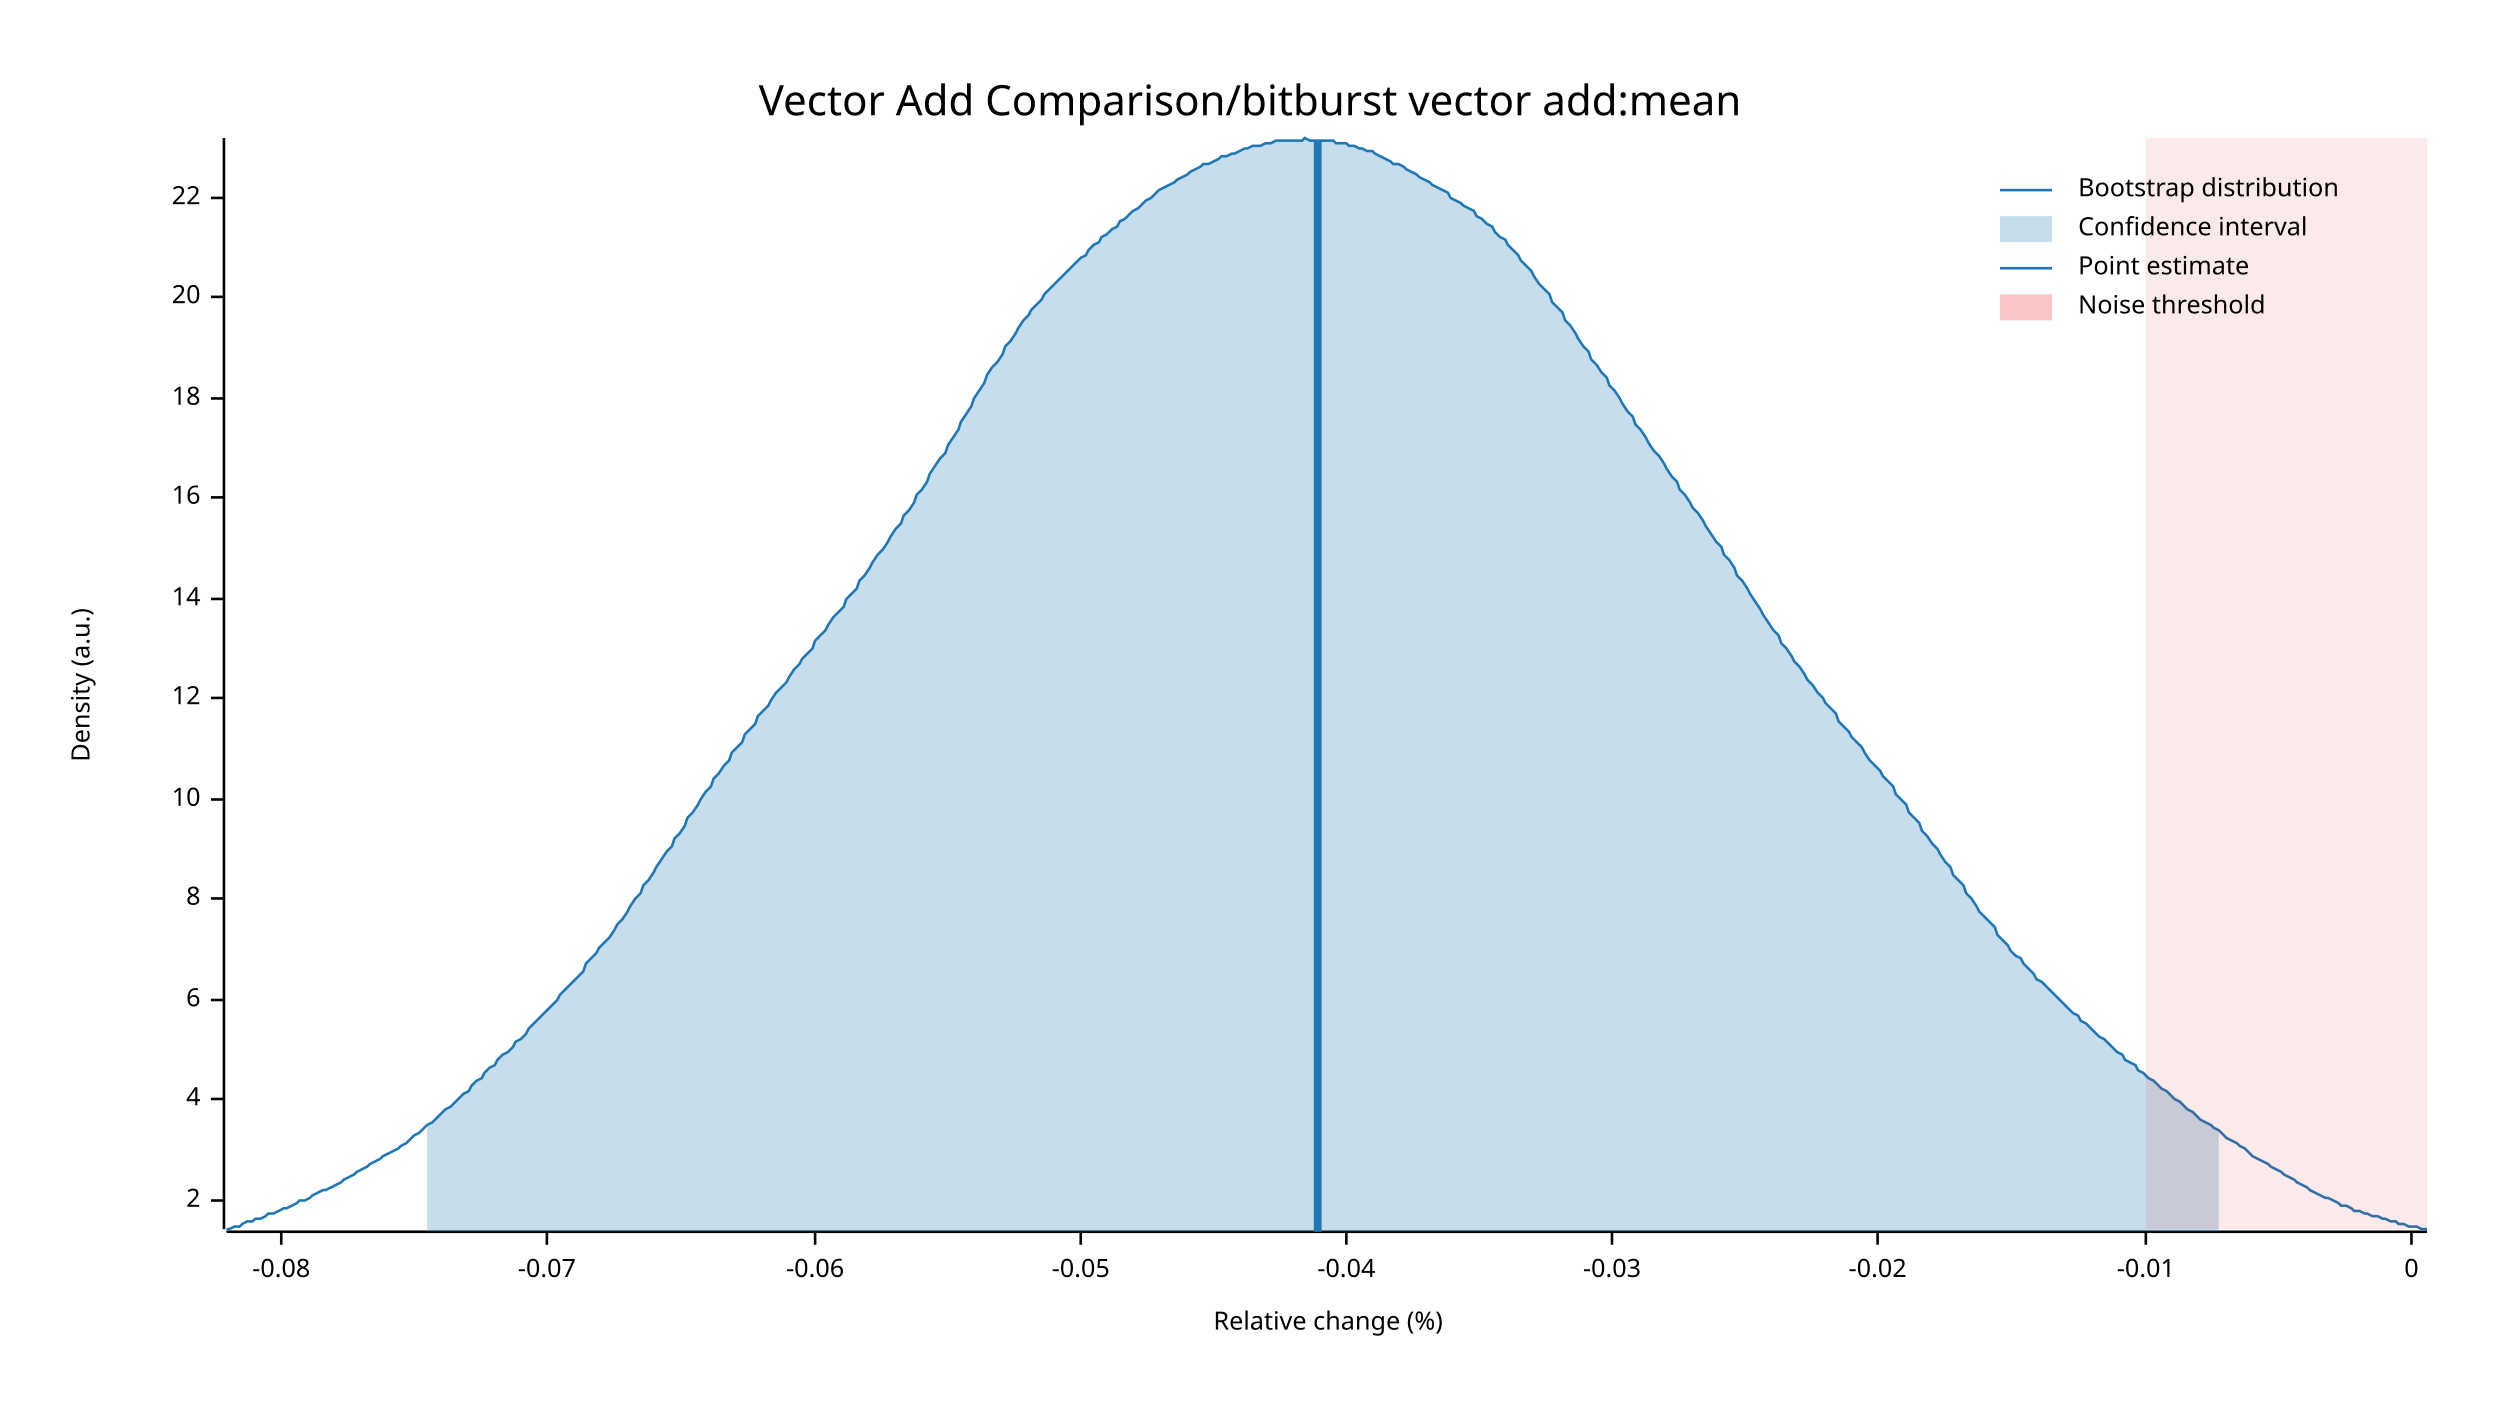
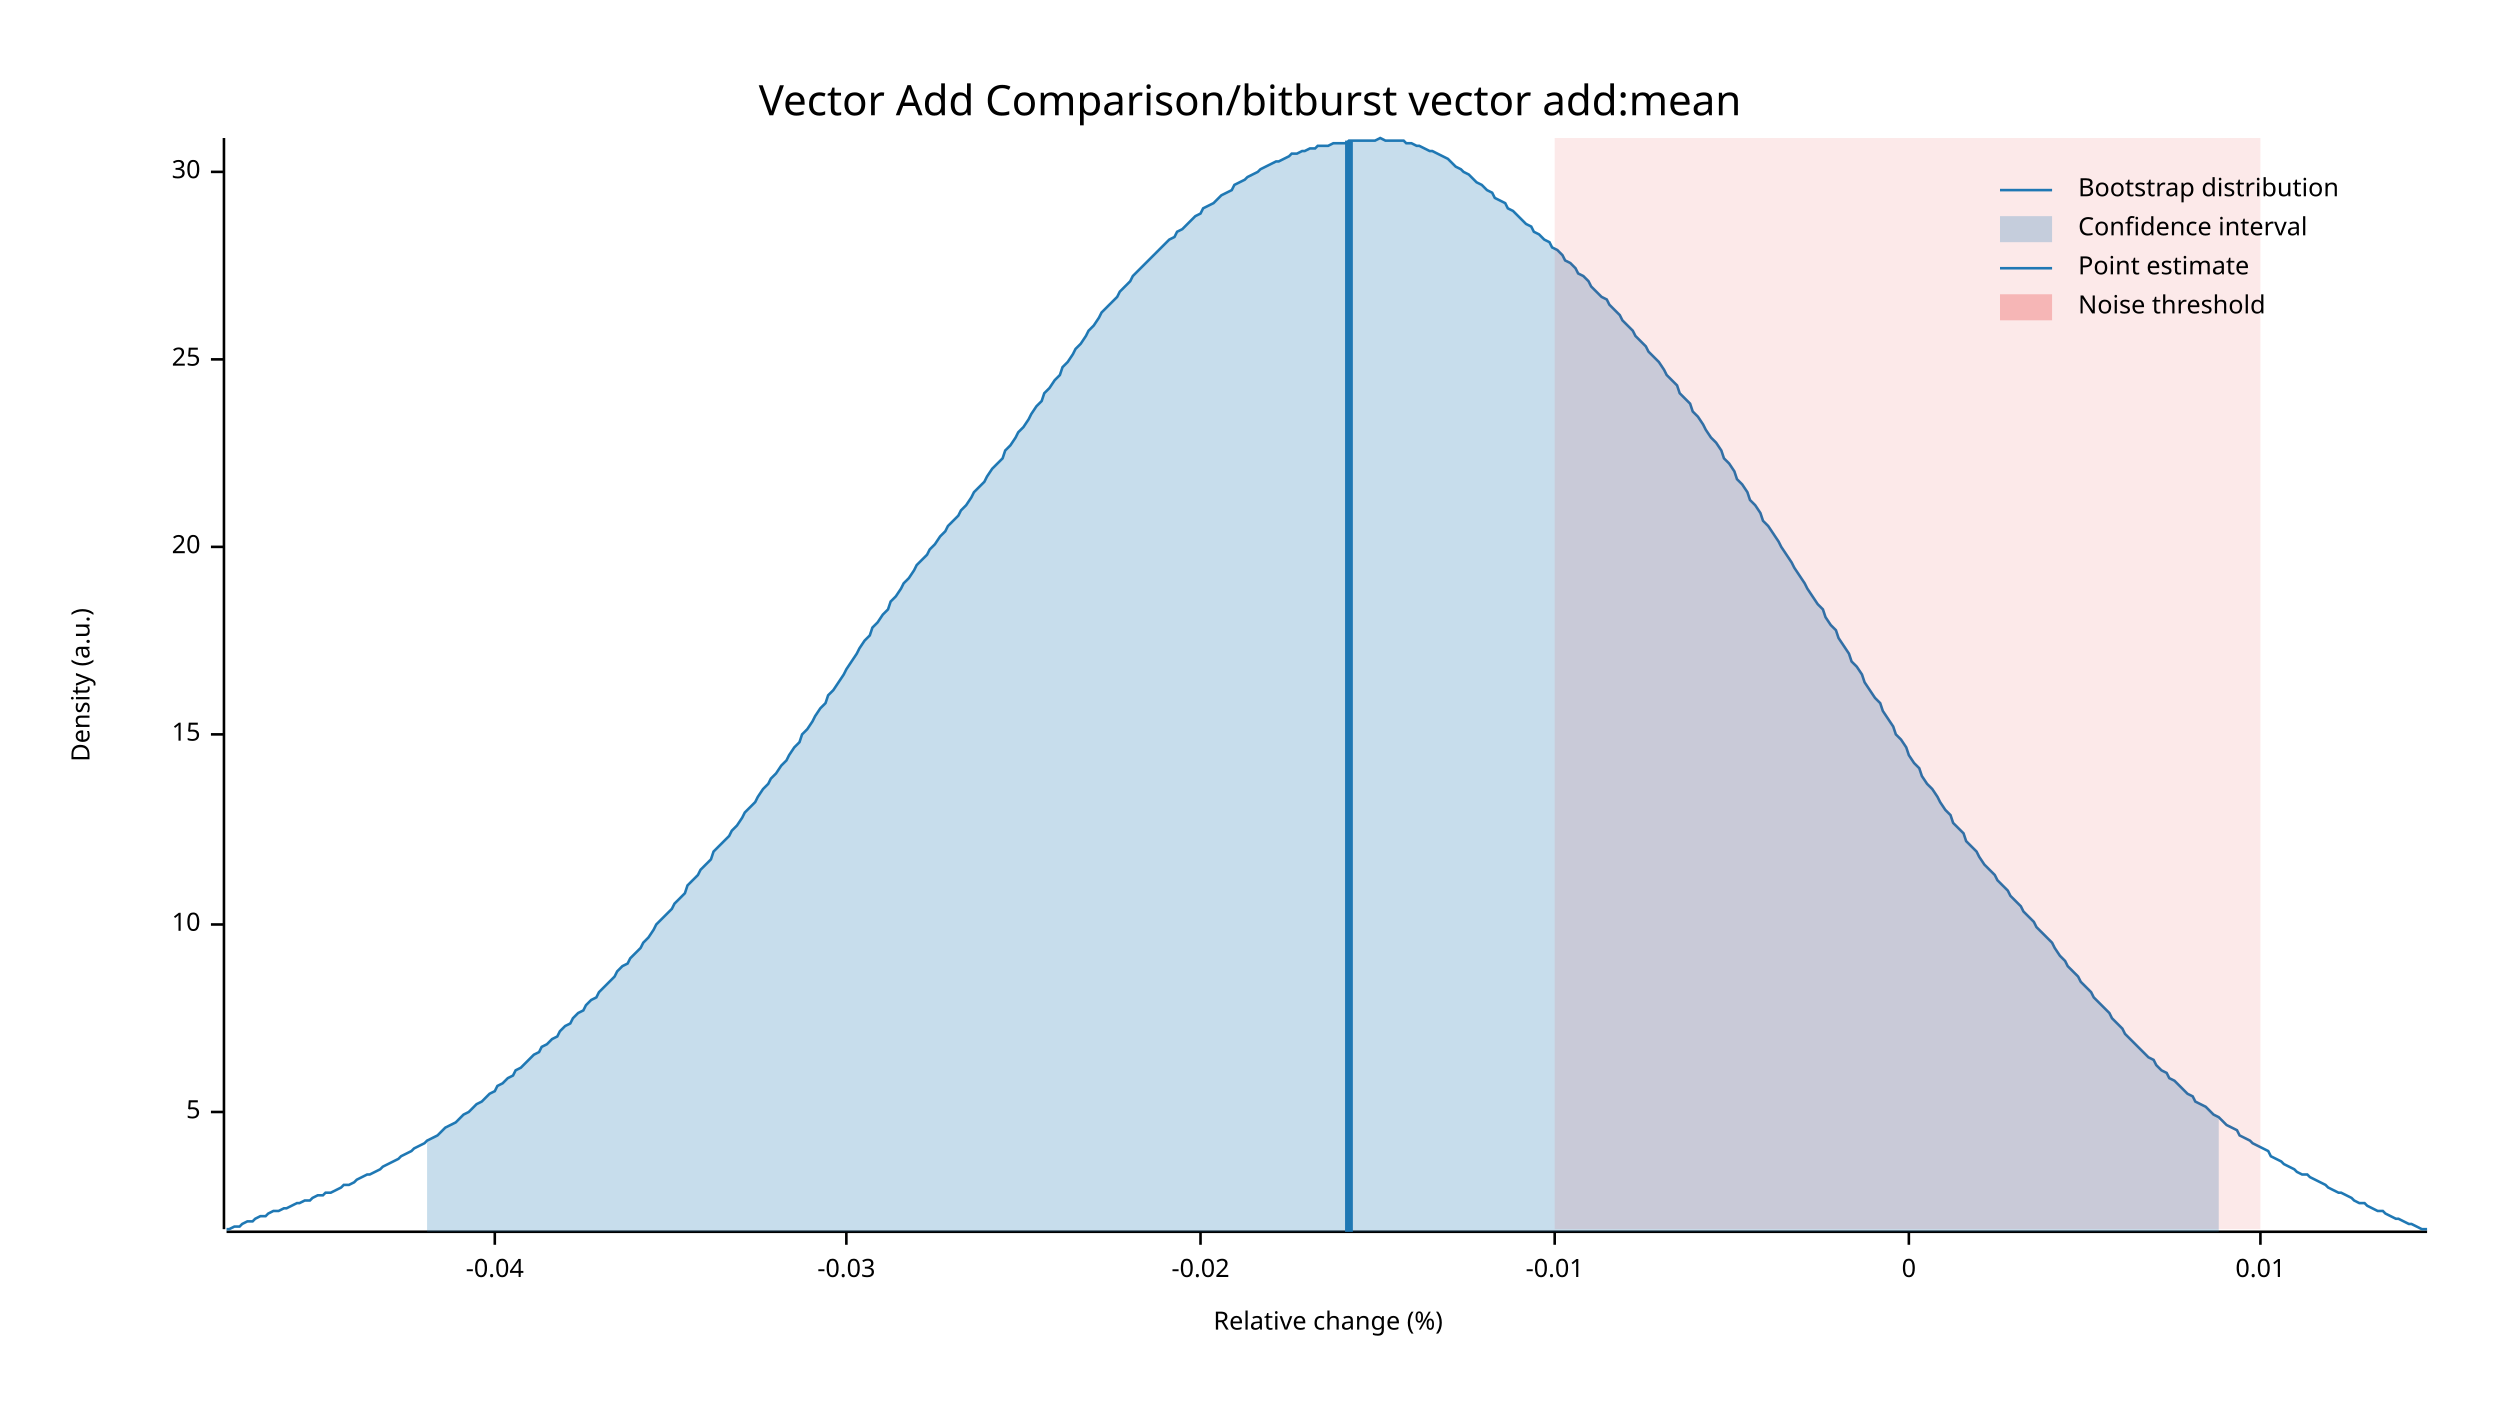
<svg xmlns="http://www.w3.org/2000/svg" width="960" height="540" viewBox="0 0 960 540">
  <text x="480" y="32" dy="0.76em" text-anchor="middle" font-family="sans-serif" font-size="16.129" opacity="1" fill="#000000">
Vector Add Comparison/bitburst vector add:mean
</text>
  <text x="27" y="263" dy="0.76em" text-anchor="middle" font-family="sans-serif" font-size="9.677" opacity="1" fill="#000000" transform="rotate(270, 27, 263)">
Density (a.u.)
</text>
  <text x="510" y="513" dy="-0.5ex" text-anchor="middle" font-family="sans-serif" font-size="9.677" opacity="1" fill="#000000">
Relative change (%)
</text>
  <polyline fill="none" opacity="1" stroke="#000000" stroke-width="1" points="86,53 86,472 " />
-   <text x="77" y="461" dy="0.5ex" text-anchor="end" font-family="sans-serif" font-size="9.677" opacity="1" fill="#000000">
- 2
+   <text x="77" y="427" dy="0.5ex" text-anchor="end" font-family="sans-serif" font-size="9.677" opacity="1" fill="#000000">
+ 5
</text>
-   <polyline fill="none" opacity="1" stroke="#000000" stroke-width="1" points="81,461 86,461 " />
-   <text x="77" y="422" dy="0.5ex" text-anchor="end" font-family="sans-serif" font-size="9.677" opacity="1" fill="#000000">
- 4
- </text>
-   <polyline fill="none" opacity="1" stroke="#000000" stroke-width="1" points="81,422 86,422 " />
-   <text x="77" y="384" dy="0.5ex" text-anchor="end" font-family="sans-serif" font-size="9.677" opacity="1" fill="#000000">
- 6
- </text>
-   <polyline fill="none" opacity="1" stroke="#000000" stroke-width="1" points="81,384 86,384 " />
-   <text x="77" y="345" dy="0.5ex" text-anchor="end" font-family="sans-serif" font-size="9.677" opacity="1" fill="#000000">
- 8
- </text>
-   <polyline fill="none" opacity="1" stroke="#000000" stroke-width="1" points="81,345 86,345 " />
-   <text x="77" y="307" dy="0.5ex" text-anchor="end" font-family="sans-serif" font-size="9.677" opacity="1" fill="#000000">
+   <polyline fill="none" opacity="1" stroke="#000000" stroke-width="1" points="81,427 86,427 " />
+   <text x="77" y="355" dy="0.5ex" text-anchor="end" font-family="sans-serif" font-size="9.677" opacity="1" fill="#000000">
10
</text>
-   <polyline fill="none" opacity="1" stroke="#000000" stroke-width="1" points="81,307 86,307 " />
-   <text x="77" y="268" dy="0.5ex" text-anchor="end" font-family="sans-serif" font-size="9.677" opacity="1" fill="#000000">
- 12
+   <polyline fill="none" opacity="1" stroke="#000000" stroke-width="1" points="81,355 86,355 " />
+   <text x="77" y="282" dy="0.5ex" text-anchor="end" font-family="sans-serif" font-size="9.677" opacity="1" fill="#000000">
+ 15
</text>
-   <polyline fill="none" opacity="1" stroke="#000000" stroke-width="1" points="81,268 86,268 " />
-   <text x="77" y="230" dy="0.5ex" text-anchor="end" font-family="sans-serif" font-size="9.677" opacity="1" fill="#000000">
- 14
- </text>
-   <polyline fill="none" opacity="1" stroke="#000000" stroke-width="1" points="81,230 86,230 " />
-   <text x="77" y="191" dy="0.5ex" text-anchor="end" font-family="sans-serif" font-size="9.677" opacity="1" fill="#000000">
- 16
- </text>
-   <polyline fill="none" opacity="1" stroke="#000000" stroke-width="1" points="81,191 86,191 " />
-   <text x="77" y="153" dy="0.5ex" text-anchor="end" font-family="sans-serif" font-size="9.677" opacity="1" fill="#000000">
- 18
- </text>
-   <polyline fill="none" opacity="1" stroke="#000000" stroke-width="1" points="81,153 86,153 " />
-   <text x="77" y="114" dy="0.5ex" text-anchor="end" font-family="sans-serif" font-size="9.677" opacity="1" fill="#000000">
+   <polyline fill="none" opacity="1" stroke="#000000" stroke-width="1" points="81,282 86,282 " />
+   <text x="77" y="210" dy="0.5ex" text-anchor="end" font-family="sans-serif" font-size="9.677" opacity="1" fill="#000000">
20
</text>
-   <polyline fill="none" opacity="1" stroke="#000000" stroke-width="1" points="81,114 86,114 " />
-   <text x="77" y="76" dy="0.5ex" text-anchor="end" font-family="sans-serif" font-size="9.677" opacity="1" fill="#000000">
- 22
+   <polyline fill="none" opacity="1" stroke="#000000" stroke-width="1" points="81,210 86,210 " />
+   <text x="77" y="138" dy="0.5ex" text-anchor="end" font-family="sans-serif" font-size="9.677" opacity="1" fill="#000000">
+ 25
</text>
-   <polyline fill="none" opacity="1" stroke="#000000" stroke-width="1" points="81,76 86,76 " />
+   <polyline fill="none" opacity="1" stroke="#000000" stroke-width="1" points="81,138 86,138 " />
+   <text x="77" y="66" dy="0.5ex" text-anchor="end" font-family="sans-serif" font-size="9.677" opacity="1" fill="#000000">
+ 30
+ </text>
+   <polyline fill="none" opacity="1" stroke="#000000" stroke-width="1" points="81,66 86,66 " />
  <polyline fill="none" opacity="1" stroke="#000000" stroke-width="1" points="87,473 932,473 " />
-   <text x="108" y="483" dy="0.76em" text-anchor="middle" font-family="sans-serif" font-size="9.677" opacity="1" fill="#000000">
- -0.08
- </text>
-   <polyline fill="none" opacity="1" stroke="#000000" stroke-width="1" points="108,473 108,478 " />
-   <text x="210" y="483" dy="0.76em" text-anchor="middle" font-family="sans-serif" font-size="9.677" opacity="1" fill="#000000">
- -0.07
- </text>
-   <polyline fill="none" opacity="1" stroke="#000000" stroke-width="1" points="210,473 210,478 " />
-   <text x="313" y="483" dy="0.76em" text-anchor="middle" font-family="sans-serif" font-size="9.677" opacity="1" fill="#000000">
- -0.06
- </text>
-   <polyline fill="none" opacity="1" stroke="#000000" stroke-width="1" points="313,473 313,478 " />
-   <text x="415" y="483" dy="0.76em" text-anchor="middle" font-family="sans-serif" font-size="9.677" opacity="1" fill="#000000">
- -0.05
- </text>
-   <polyline fill="none" opacity="1" stroke="#000000" stroke-width="1" points="415,473 415,478 " />
-   <text x="517" y="483" dy="0.76em" text-anchor="middle" font-family="sans-serif" font-size="9.677" opacity="1" fill="#000000">
+   <text x="190" y="483" dy="0.76em" text-anchor="middle" font-family="sans-serif" font-size="9.677" opacity="1" fill="#000000">
-0.04
</text>
-   <polyline fill="none" opacity="1" stroke="#000000" stroke-width="1" points="517,473 517,478 " />
-   <text x="619" y="483" dy="0.76em" text-anchor="middle" font-family="sans-serif" font-size="9.677" opacity="1" fill="#000000">
+   <polyline fill="none" opacity="1" stroke="#000000" stroke-width="1" points="190,473 190,478 " />
+   <text x="325" y="483" dy="0.76em" text-anchor="middle" font-family="sans-serif" font-size="9.677" opacity="1" fill="#000000">
-0.03
</text>
-   <polyline fill="none" opacity="1" stroke="#000000" stroke-width="1" points="619,473 619,478 " />
-   <text x="721" y="483" dy="0.76em" text-anchor="middle" font-family="sans-serif" font-size="9.677" opacity="1" fill="#000000">
+   <polyline fill="none" opacity="1" stroke="#000000" stroke-width="1" points="325,473 325,478 " />
+   <text x="461" y="483" dy="0.76em" text-anchor="middle" font-family="sans-serif" font-size="9.677" opacity="1" fill="#000000">
-0.02
</text>
-   <polyline fill="none" opacity="1" stroke="#000000" stroke-width="1" points="721,473 721,478 " />
-   <text x="824" y="483" dy="0.76em" text-anchor="middle" font-family="sans-serif" font-size="9.677" opacity="1" fill="#000000">
+   <polyline fill="none" opacity="1" stroke="#000000" stroke-width="1" points="461,473 461,478 " />
+   <text x="597" y="483" dy="0.76em" text-anchor="middle" font-family="sans-serif" font-size="9.677" opacity="1" fill="#000000">
-0.01
</text>
-   <polyline fill="none" opacity="1" stroke="#000000" stroke-width="1" points="824,473 824,478 " />
-   <text x="926" y="483" dy="0.76em" text-anchor="middle" font-family="sans-serif" font-size="9.677" opacity="1" fill="#000000">
+   <polyline fill="none" opacity="1" stroke="#000000" stroke-width="1" points="597,473 597,478 " />
+   <text x="733" y="483" dy="0.76em" text-anchor="middle" font-family="sans-serif" font-size="9.677" opacity="1" fill="#000000">
0
</text>
-   <polyline fill="none" opacity="1" stroke="#000000" stroke-width="1" points="926,473 926,478 " />
-   <polyline fill="none" opacity="1" stroke="#1F78B4" stroke-width="1" points="87,472 88,472 90,471 92,471 93,470 95,469 97,469 98,468 100,468 102,467 103,466 105,466 107,465 109,464 110,464 112,463 114,462 115,461 117,461 119,460 120,459 122,458 124,457 125,457 127,456 129,455 131,454 132,453 134,452 136,451 137,450 139,449 141,448 142,447 144,446 146,445 147,444 149,443 151,442 153,441 154,440 156,439 158,437 159,436 161,435 163,433 164,432 166,431 168,429 169,428 171,426 173,425 175,423 176,422 178,420 180,419 181,417 183,415 185,414 186,412 188,410 190,409 191,407 193,405 195,404 197,402 198,400 200,399 202,397 203,395 205,393 207,391 208,390 210,388 212,386 214,384 215,382 217,380 219,378 220,377 222,375 224,373 225,370 227,368 229,366 230,364 232,362 234,360 236,357 237,355 239,353 241,350 242,348 244,345 246,343 247,340 249,338 251,335 252,333 254,330 256,327 258,325 259,322 261,320 263,317 264,314 266,312 268,309 269,307 271,304 273,302 274,299 276,297 278,294 280,292 281,289 283,287 285,285 286,282 288,280 290,278 291,275 293,273 295,271 296,269 298,266 300,264 302,262 303,260 305,257 307,255 308,253 310,251 312,249 313,246 315,244 317,242 318,240 320,237 322,235 324,233 325,230 327,228 329,226 330,223 332,221 334,218 335,216 337,213 339,211 341,208 342,206 344,203 346,201 347,198 349,196 351,193 352,190 354,188 356,185 357,182 359,179 361,176 363,174 364,171 366,168 368,165 369,162 371,159 373,156 374,153 376,150 378,147 379,144 381,141 383,139 385,136 386,133 388,131 390,128 391,126 393,123 395,121 396,119 398,117 400,115 401,113 403,111 405,109 407,107 408,106 410,104 412,102 413,101 415,99 417,98 418,96 420,94 422,93 423,91 425,90 427,88 429,87 430,85 432,84 434,82 435,81 437,80 439,78 440,77 442,76 444,74 445,73 447,72 449,71 451,70 452,69 454,68 456,67 457,66 459,65 461,64 462,63 464,63 466,62 468,61 469,60 471,60 473,59 474,59 476,58 478,57 479,57 481,56 483,56 484,56 486,55 488,55 490,54 491,54 493,54 495,54 496,54 498,54 500,54 501,53 503,54 505,54 506,54 508,54 510,54 512,54 513,55 515,55 517,55 518,56 520,56 522,57 523,57 525,58 527,58 528,59 530,60 532,61 534,62 535,63 537,63 539,64 540,65 542,66 544,67 545,68 547,69 549,70 550,71 552,72 554,73 556,74 557,76 559,77 561,78 562,79 564,80 566,81 567,83 569,84 571,86 573,87 574,89 576,91 578,92 579,94 581,96 583,98 584,100 586,102 588,104 589,106 591,109 593,111 595,113 596,116 598,118 600,120 601,123 603,125 605,128 606,130 608,133 610,135 611,138 613,140 615,143 617,145 618,148 620,150 622,153 623,155 625,158 627,160 628,163 630,165 632,168 633,170 635,173 637,175 639,178 640,180 642,183 644,185 645,188 647,190 649,193 650,195 652,197 654,200 655,202 657,205 659,208 661,210 662,213 664,215 666,218 667,221 669,223 671,226 672,228 674,231 676,234 677,236 679,239 681,242 683,244 684,247 686,249 688,252 689,254 691,256 693,259 694,261 696,263 698,266 700,268 701,270 703,272 705,274 706,277 708,279 710,281 711,283 713,285 715,287 716,289 718,292 720,294 722,296 723,298 725,300 727,302 728,305 730,307 732,309 733,312 735,314 737,316 738,319 740,321 742,324 744,326 745,328 747,331 749,333 750,336 752,338 754,340 755,343 757,345 759,348 760,350 762,352 764,354 766,356 767,359 769,361 771,363 772,365 774,367 776,368 777,370 779,372 781,374 782,376 784,377 786,379 788,381 789,382 791,384 793,386 794,387 796,389 798,390 799,392 801,393 803,395 804,396 806,398 808,399 810,401 811,402 813,404 815,405 816,407 818,408 820,409 821,411 823,412 825,414 827,415 828,416 830,418 832,419 833,420 835,422 837,423 838,424 840,426 842,427 843,428 845,430 847,431 849,432 850,433 852,434 854,436 855,437 857,438 859,439 860,440 862,441 864,443 865,444 867,445 869,446 871,447 872,448 874,449 876,450 877,451 879,452 881,453 882,454 884,455 886,456 887,457 889,458 891,459 893,460 894,460 896,461 898,462 899,463 901,463 903,464 904,465 906,465 908,466 909,466 911,467 913,467 915,468 916,468 918,469 920,469 921,470 923,470 925,471 926,471 928,471 930,472 932,472 " />
-   <polygon opacity="0.25" fill="#1F78B4" points="164,432 166,431 168,429 169,428 171,426 173,425 175,423 176,422 178,420 180,419 181,417 183,415 185,414 186,412 188,410 190,409 191,407 193,405 195,404 197,402 198,400 200,399 202,397 203,395 205,393 207,391 208,390 210,388 212,386 214,384 215,382 217,380 219,378 220,377 222,375 224,373 225,370 227,368 229,366 230,364 232,362 234,360 236,357 237,355 239,353 241,350 242,348 244,345 246,343 247,340 249,338 251,335 252,333 254,330 256,327 258,325 259,322 261,320 263,317 264,314 266,312 268,309 269,307 271,304 273,302 274,299 276,297 278,294 280,292 281,289 283,287 285,285 286,282 288,280 290,278 291,275 293,273 295,271 296,269 298,266 300,264 302,262 303,260 305,257 307,255 308,253 310,251 312,249 313,246 315,244 317,242 318,240 320,237 322,235 324,233 325,230 327,228 329,226 330,223 332,221 334,218 335,216 337,213 339,211 341,208 342,206 344,203 346,201 347,198 349,196 351,193 352,190 354,188 356,185 357,182 359,179 361,176 363,174 364,171 366,168 368,165 369,162 371,159 373,156 374,153 376,150 378,147 379,144 381,141 383,139 385,136 386,133 388,131 390,128 391,126 393,123 395,121 396,119 398,117 400,115 401,113 403,111 405,109 407,107 408,106 410,104 412,102 413,101 415,99 417,98 418,96 420,94 422,93 423,91 425,90 427,88 429,87 430,85 432,84 434,82 435,81 437,80 439,78 440,77 442,76 444,74 445,73 447,72 449,71 451,70 452,69 454,68 456,67 457,66 459,65 461,64 462,63 464,63 466,62 468,61 469,60 471,60 473,59 474,59 476,58 478,57 479,57 481,56 483,56 484,56 486,55 488,55 490,54 491,54 493,54 495,54 496,54 498,54 500,54 501,53 503,54 505,54 506,54 508,54 510,54 512,54 513,55 515,55 517,55 518,56 520,56 522,57 523,57 525,58 527,58 528,59 530,60 532,61 534,62 535,63 537,63 539,64 540,65 542,66 544,67 545,68 547,69 549,70 550,71 552,72 554,73 556,74 557,76 559,77 561,78 562,79 564,80 566,81 567,83 569,84 571,86 573,87 574,89 576,91 578,92 579,94 581,96 583,98 584,100 586,102 588,104 589,106 591,109 593,111 595,113 596,116 598,118 600,120 601,123 603,125 605,128 606,130 608,133 610,135 611,138 613,140 615,143 617,145 618,148 620,150 622,153 623,155 625,158 627,160 628,163 630,165 632,168 633,170 635,173 637,175 639,178 640,180 642,183 644,185 645,188 647,190 649,193 650,195 652,197 654,200 655,202 657,205 659,208 661,210 662,213 664,215 666,218 667,221 669,223 671,226 672,228 674,231 676,234 677,236 679,239 681,242 683,244 684,247 686,249 688,252 689,254 691,256 693,259 694,261 696,263 698,266 700,268 701,270 703,272 705,274 706,277 708,279 710,281 711,283 713,285 715,287 716,289 718,292 720,294 722,296 723,298 725,300 727,302 728,305 730,307 732,309 733,312 735,314 737,316 738,319 740,321 742,324 744,326 745,328 747,331 749,333 750,336 752,338 754,340 755,343 757,345 759,348 760,350 762,352 764,354 766,356 767,359 769,361 771,363 772,365 774,367 776,368 777,370 779,372 781,374 782,376 784,377 786,379 788,381 789,382 791,384 793,386 794,387 796,389 798,390 799,392 801,393 803,395 804,396 806,398 808,399 810,401 811,402 813,404 815,405 816,407 818,408 820,409 821,411 823,412 825,414 827,415 828,416 830,418 832,419 833,420 835,422 837,423 838,424 840,426 842,427 843,428 845,430 847,431 849,432 850,433 852,434 852,473 164,473 " />
-   <polyline fill="none" opacity="1" stroke="#1F78B4" stroke-width="3" points="506,473 506,54 " />
-   <rect x="824" y="53" width="108" height="419" opacity="0.1" fill="#E31A1C" stroke="none" />
+   <polyline fill="none" opacity="1" stroke="#000000" stroke-width="1" points="733,473 733,478 " />
+   <text x="868" y="483" dy="0.76em" text-anchor="middle" font-family="sans-serif" font-size="9.677" opacity="1" fill="#000000">
+ 0.01
+ </text>
+   <polyline fill="none" opacity="1" stroke="#000000" stroke-width="1" points="868,473 868,478 " />
+   <polyline fill="none" opacity="1" stroke="#1F78B4" stroke-width="1" points="87,472 88,472 90,471 92,471 93,470 95,469 97,469 98,468 100,467 102,467 103,466 105,465 107,465 109,464 110,464 112,463 114,462 115,462 117,461 119,461 120,460 122,459 124,459 125,458 127,458 129,457 131,456 132,455 134,455 136,454 137,453 139,452 141,451 142,451 144,450 146,449 147,448 149,447 151,446 153,445 154,444 156,443 158,442 159,441 161,440 163,439 164,438 166,437 168,436 169,435 171,433 173,432 175,431 176,430 178,428 180,427 181,426 183,424 185,423 186,422 188,420 190,419 191,417 193,416 195,414 197,413 198,411 200,410 202,408 203,407 205,405 207,404 208,402 210,401 212,399 214,398 215,396 217,394 219,393 220,391 222,389 224,388 225,386 227,384 229,383 230,381 232,379 234,377 236,375 237,373 239,371 241,370 242,368 244,366 246,364 247,362 249,360 251,357 252,355 254,353 256,351 258,349 259,347 261,345 263,343 264,340 266,338 268,336 269,334 271,332 273,330 274,327 276,325 278,323 280,321 281,319 283,317 285,314 286,312 288,310 290,308 291,306 293,303 295,301 296,299 298,297 300,294 302,292 303,290 305,287 307,285 308,282 310,280 312,277 313,275 315,272 317,270 318,267 320,265 322,262 324,259 325,257 327,254 329,251 330,249 332,246 334,244 335,241 337,239 339,236 341,234 342,231 344,229 346,226 347,224 349,222 351,219 352,217 354,215 356,213 357,211 359,209 361,206 363,204 364,202 366,200 368,198 369,196 371,194 373,191 374,189 376,187 378,185 379,183 381,180 383,178 385,176 386,173 388,171 390,168 391,166 393,164 395,161 396,159 398,156 400,154 401,151 403,149 405,146 407,144 408,141 410,139 412,136 413,134 415,132 417,129 418,127 420,125 422,122 423,120 425,118 427,116 429,114 430,112 432,110 434,108 435,106 437,104 439,102 440,101 442,99 444,97 445,96 447,94 449,92 451,91 452,89 454,88 456,86 457,85 459,83 461,82 462,80 464,79 466,78 468,76 469,75 471,74 473,73 474,71 476,70 478,69 479,68 481,67 483,66 484,65 486,64 488,63 490,62 491,62 493,61 495,60 496,59 498,59 500,58 501,58 503,57 505,57 506,56 508,56 510,56 512,55 513,55 515,55 517,55 518,54 520,54 522,54 523,54 525,54 527,54 528,54 530,53 532,54 534,54 535,54 537,54 539,54 540,55 542,55 544,56 545,56 547,57 549,58 550,58 552,59 554,60 556,61 557,62 559,64 561,65 562,66 564,67 566,69 567,70 569,71 571,73 573,74 574,76 576,77 578,78 579,80 581,81 583,83 584,84 586,86 588,87 589,89 591,90 593,92 595,93 596,95 598,96 600,98 601,100 603,101 605,103 606,105 608,106 610,108 611,110 613,112 615,114 617,115 618,117 620,119 622,121 623,123 625,125 627,127 628,129 630,131 632,133 633,135 635,137 637,139 639,142 640,144 642,146 644,148 645,151 647,153 649,155 650,158 652,160 654,163 655,165 657,168 659,170 661,173 662,176 664,178 666,181 667,184 669,186 671,189 672,192 674,194 676,197 677,200 679,202 681,205 683,208 684,210 686,213 688,216 689,218 691,221 693,224 694,226 696,229 698,232 700,234 701,237 703,240 705,242 706,245 708,248 710,251 711,254 713,256 715,259 716,262 718,265 720,268 722,270 723,273 725,276 727,279 728,282 730,284 732,287 733,290 735,293 737,295 738,298 740,301 742,303 744,306 745,308 747,311 749,313 750,316 752,318 754,320 755,323 757,325 759,327 760,329 762,332 764,334 766,336 767,338 769,340 771,342 772,344 774,346 776,348 777,350 779,352 781,354 782,356 784,358 786,360 788,362 789,364 791,367 793,369 794,371 796,373 798,375 799,377 801,379 803,381 804,383 806,385 808,387 810,389 811,391 813,393 815,395 816,397 818,399 820,401 821,402 823,404 825,406 827,407 828,409 830,411 832,412 833,414 835,415 837,417 838,418 840,420 842,421 843,423 845,424 847,425 849,427 850,428 852,429 854,431 855,432 857,433 859,434 860,436 862,437 864,438 865,439 867,440 869,441 871,442 872,444 874,445 876,446 877,447 879,448 881,449 882,450 884,451 886,451 887,452 889,453 891,454 893,455 894,456 896,457 898,458 899,458 901,459 903,460 904,461 906,462 908,462 909,463 911,464 913,465 915,465 916,466 918,467 920,468 921,468 923,469 925,470 926,470 928,471 930,472 932,472 " />
+   <polygon opacity="0.25" fill="#1F78B4" points="164,438 166,437 168,436 169,435 171,433 173,432 175,431 176,430 178,428 180,427 181,426 183,424 185,423 186,422 188,420 190,419 191,417 193,416 195,414 197,413 198,411 200,410 202,408 203,407 205,405 207,404 208,402 210,401 212,399 214,398 215,396 217,394 219,393 220,391 222,389 224,388 225,386 227,384 229,383 230,381 232,379 234,377 236,375 237,373 239,371 241,370 242,368 244,366 246,364 247,362 249,360 251,357 252,355 254,353 256,351 258,349 259,347 261,345 263,343 264,340 266,338 268,336 269,334 271,332 273,330 274,327 276,325 278,323 280,321 281,319 283,317 285,314 286,312 288,310 290,308 291,306 293,303 295,301 296,299 298,297 300,294 302,292 303,290 305,287 307,285 308,282 310,280 312,277 313,275 315,272 317,270 318,267 320,265 322,262 324,259 325,257 327,254 329,251 330,249 332,246 334,244 335,241 337,239 339,236 341,234 342,231 344,229 346,226 347,224 349,222 351,219 352,217 354,215 356,213 357,211 359,209 361,206 363,204 364,202 366,200 368,198 369,196 371,194 373,191 374,189 376,187 378,185 379,183 381,180 383,178 385,176 386,173 388,171 390,168 391,166 393,164 395,161 396,159 398,156 400,154 401,151 403,149 405,146 407,144 408,141 410,139 412,136 413,134 415,132 417,129 418,127 420,125 422,122 423,120 425,118 427,116 429,114 430,112 432,110 434,108 435,106 437,104 439,102 440,101 442,99 444,97 445,96 447,94 449,92 451,91 452,89 454,88 456,86 457,85 459,83 461,82 462,80 464,79 466,78 468,76 469,75 471,74 473,73 474,71 476,70 478,69 479,68 481,67 483,66 484,65 486,64 488,63 490,62 491,62 493,61 495,60 496,59 498,59 500,58 501,58 503,57 505,57 506,56 508,56 510,56 512,55 513,55 515,55 517,55 518,54 520,54 522,54 523,54 525,54 527,54 528,54 530,53 532,54 534,54 535,54 537,54 539,54 540,55 542,55 544,56 545,56 547,57 549,58 550,58 552,59 554,60 556,61 557,62 559,64 561,65 562,66 564,67 566,69 567,70 569,71 571,73 573,74 574,76 576,77 578,78 579,80 581,81 583,83 584,84 586,86 588,87 589,89 591,90 593,92 595,93 596,95 598,96 600,98 601,100 603,101 605,103 606,105 608,106 610,108 611,110 613,112 615,114 617,115 618,117 620,119 622,121 623,123 625,125 627,127 628,129 630,131 632,133 633,135 635,137 637,139 639,142 640,144 642,146 644,148 645,151 647,153 649,155 650,158 652,160 654,163 655,165 657,168 659,170 661,173 662,176 664,178 666,181 667,184 669,186 671,189 672,192 674,194 676,197 677,200 679,202 681,205 683,208 684,210 686,213 688,216 689,218 691,221 693,224 694,226 696,229 698,232 700,234 701,237 703,240 705,242 706,245 708,248 710,251 711,254 713,256 715,259 716,262 718,265 720,268 722,270 723,273 725,276 727,279 728,282 730,284 732,287 733,290 735,293 737,295 738,298 740,301 742,303 744,306 745,308 747,311 749,313 750,316 752,318 754,320 755,323 757,325 759,327 760,329 762,332 764,334 766,336 767,338 769,340 771,342 772,344 774,346 776,348 777,350 779,352 781,354 782,356 784,358 786,360 788,362 789,364 791,367 793,369 794,371 796,373 798,375 799,377 801,379 803,381 804,383 806,385 808,387 810,389 811,391 813,393 815,395 816,397 818,399 820,401 821,402 823,404 825,406 827,407 828,409 830,411 832,412 833,414 835,415 837,417 838,418 840,420 842,421 843,423 845,424 847,425 849,427 850,428 852,429 852,473 164,473 " />
+   <polyline fill="none" opacity="1" stroke="#1F78B4" stroke-width="3" points="518,473 518,54 " />
+   <rect x="597" y="53" width="271" height="419" opacity="0.1" fill="#E31A1C" stroke="none" />
  <text x="798" y="68" dy="0.76em" text-anchor="start" font-family="sans-serif" font-size="9.677" opacity="1" fill="#000000">
Bootstrap distribution
</text>
  <text x="798" y="83" dy="0.76em" text-anchor="start" font-family="sans-serif" font-size="9.677" opacity="1" fill="#000000">
Confidence interval
</text>
  <text x="798" y="98" dy="0.76em" text-anchor="start" font-family="sans-serif" font-size="9.677" opacity="1" fill="#000000">
Point estimate
</text>
  <text x="798" y="113" dy="0.76em" text-anchor="start" font-family="sans-serif" font-size="9.677" opacity="1" fill="#000000">
Noise threshold
</text>
  <polyline fill="none" opacity="1" stroke="#1F78B4" stroke-width="1" points="768,73 788,73 " />
  <rect x="768" y="83" width="20" height="10" opacity="0.25" fill="#1F78B4" stroke="none" />
  <polyline fill="none" opacity="1" stroke="#1F78B4" stroke-width="1" points="768,103 788,103 " />
  <rect x="768" y="113" width="20" height="10" opacity="0.25" fill="#E31A1C" stroke="none" />
</svg>
